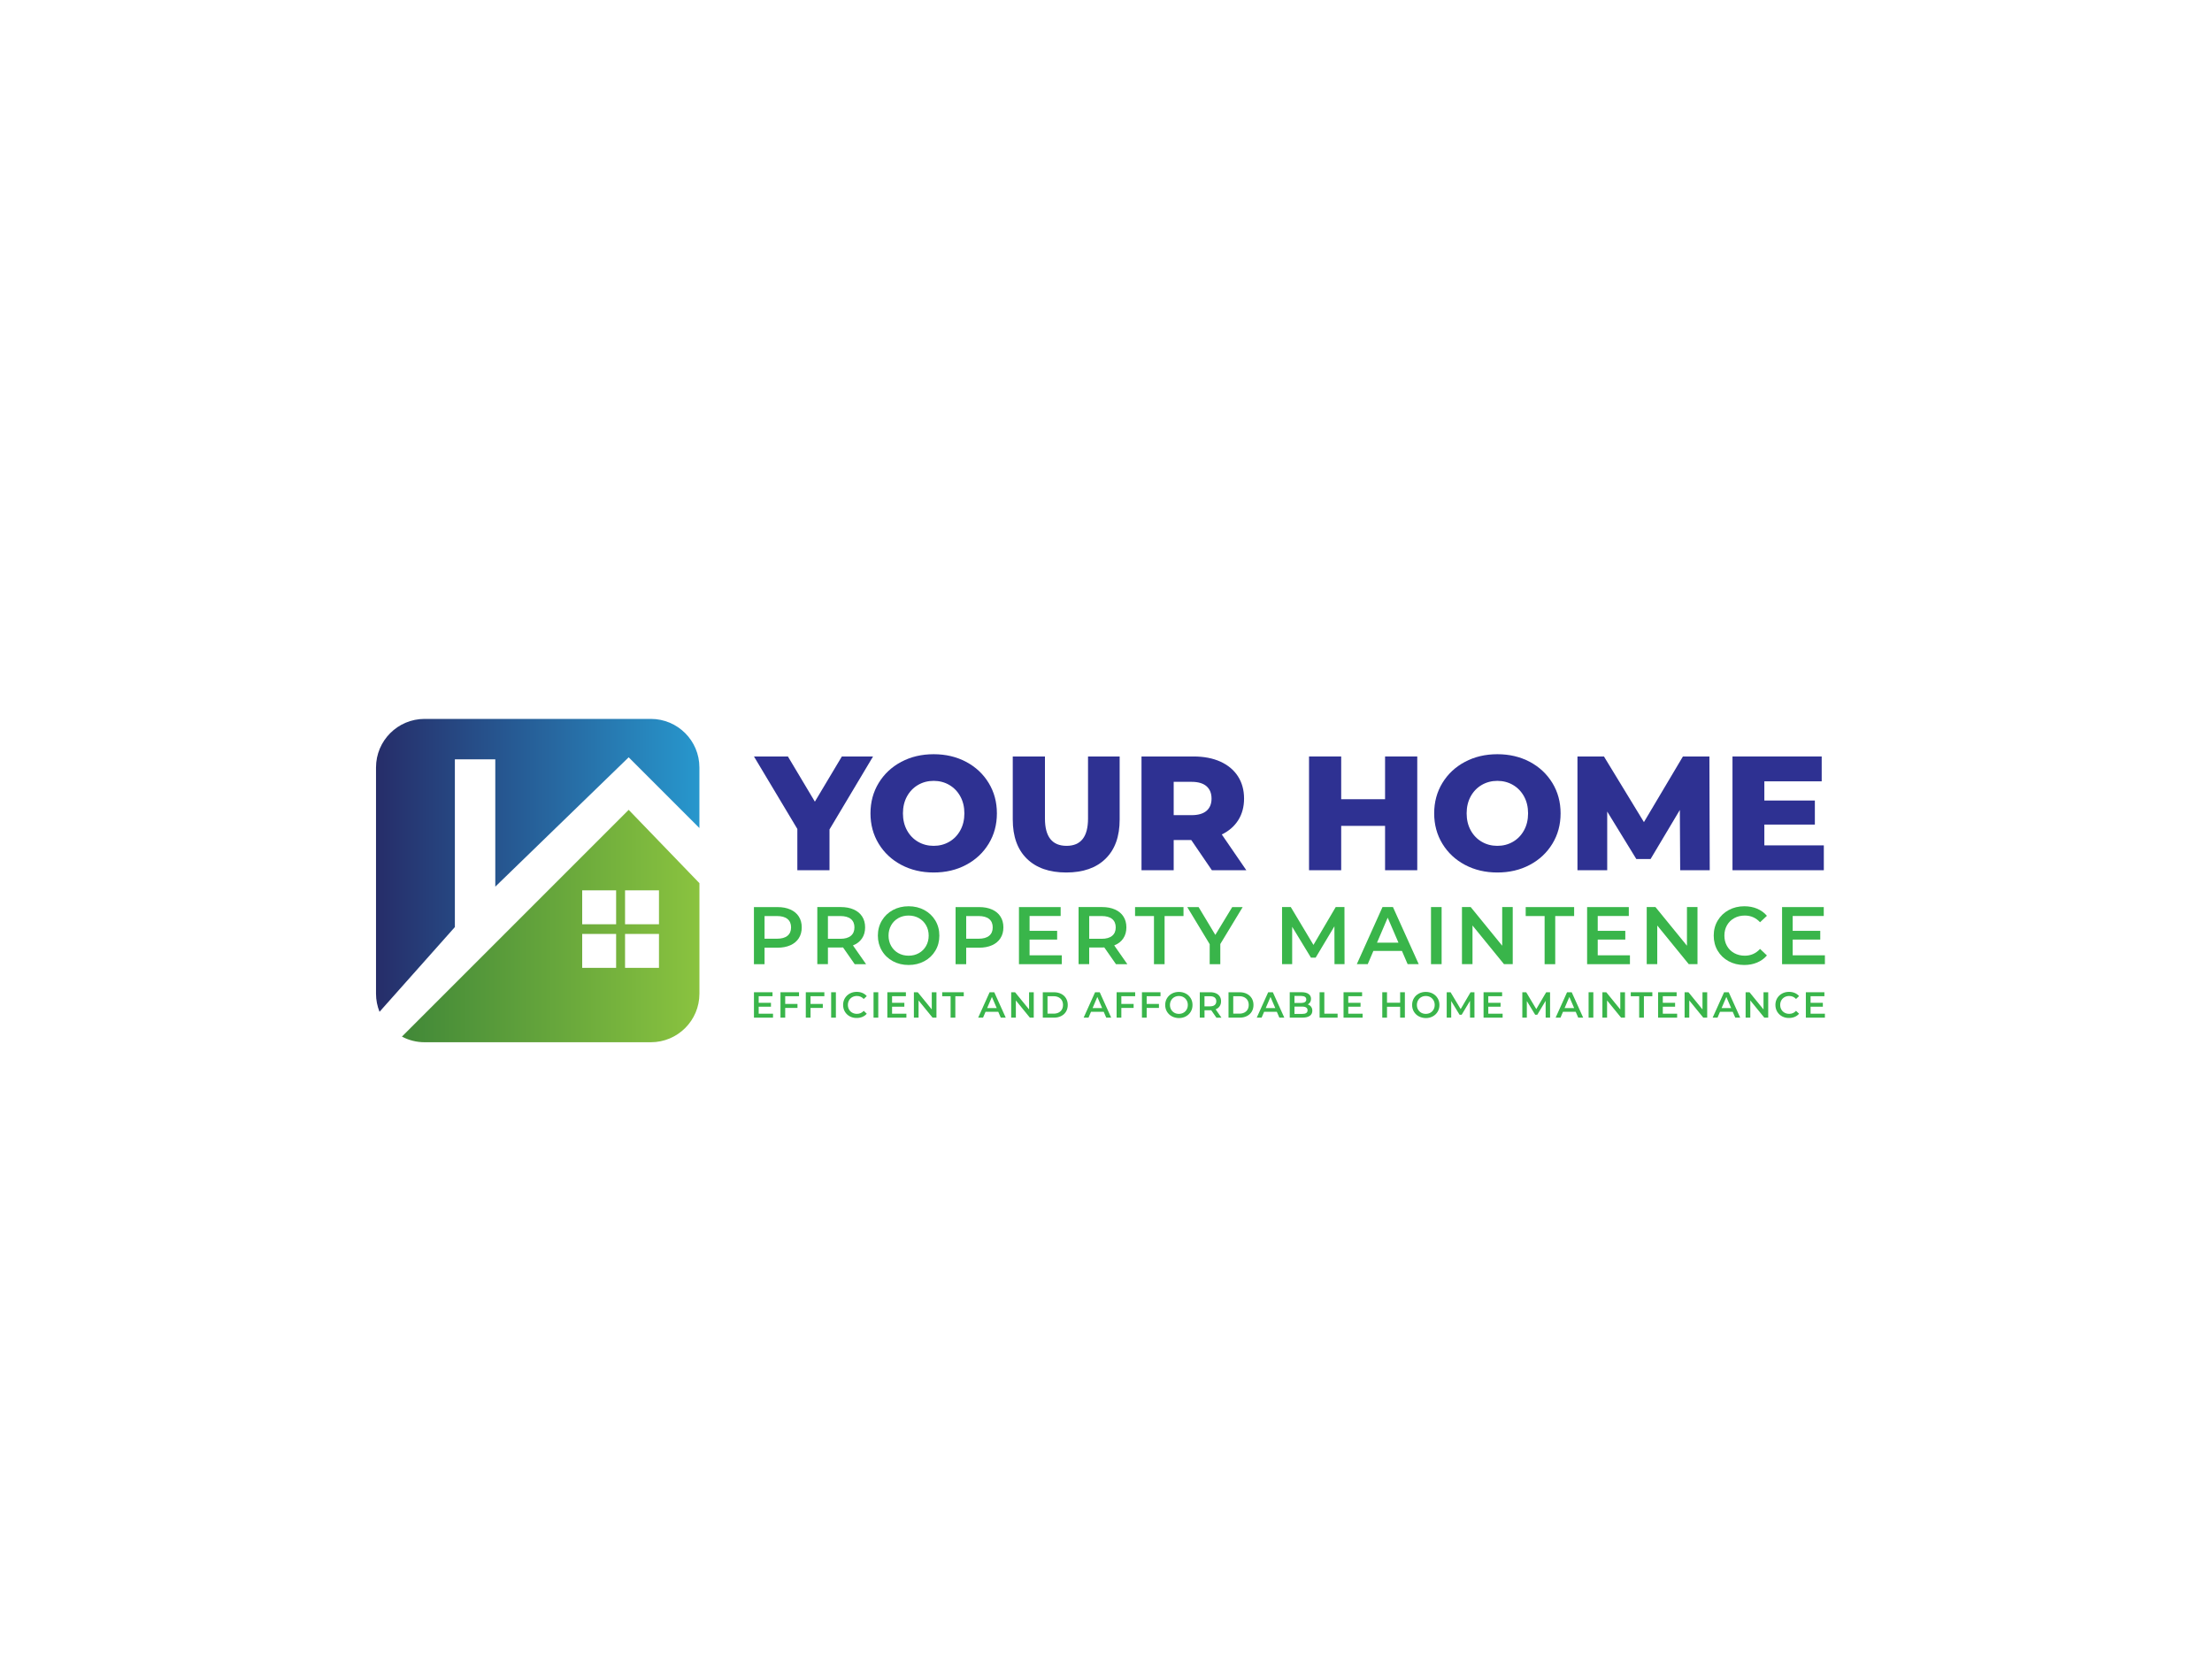
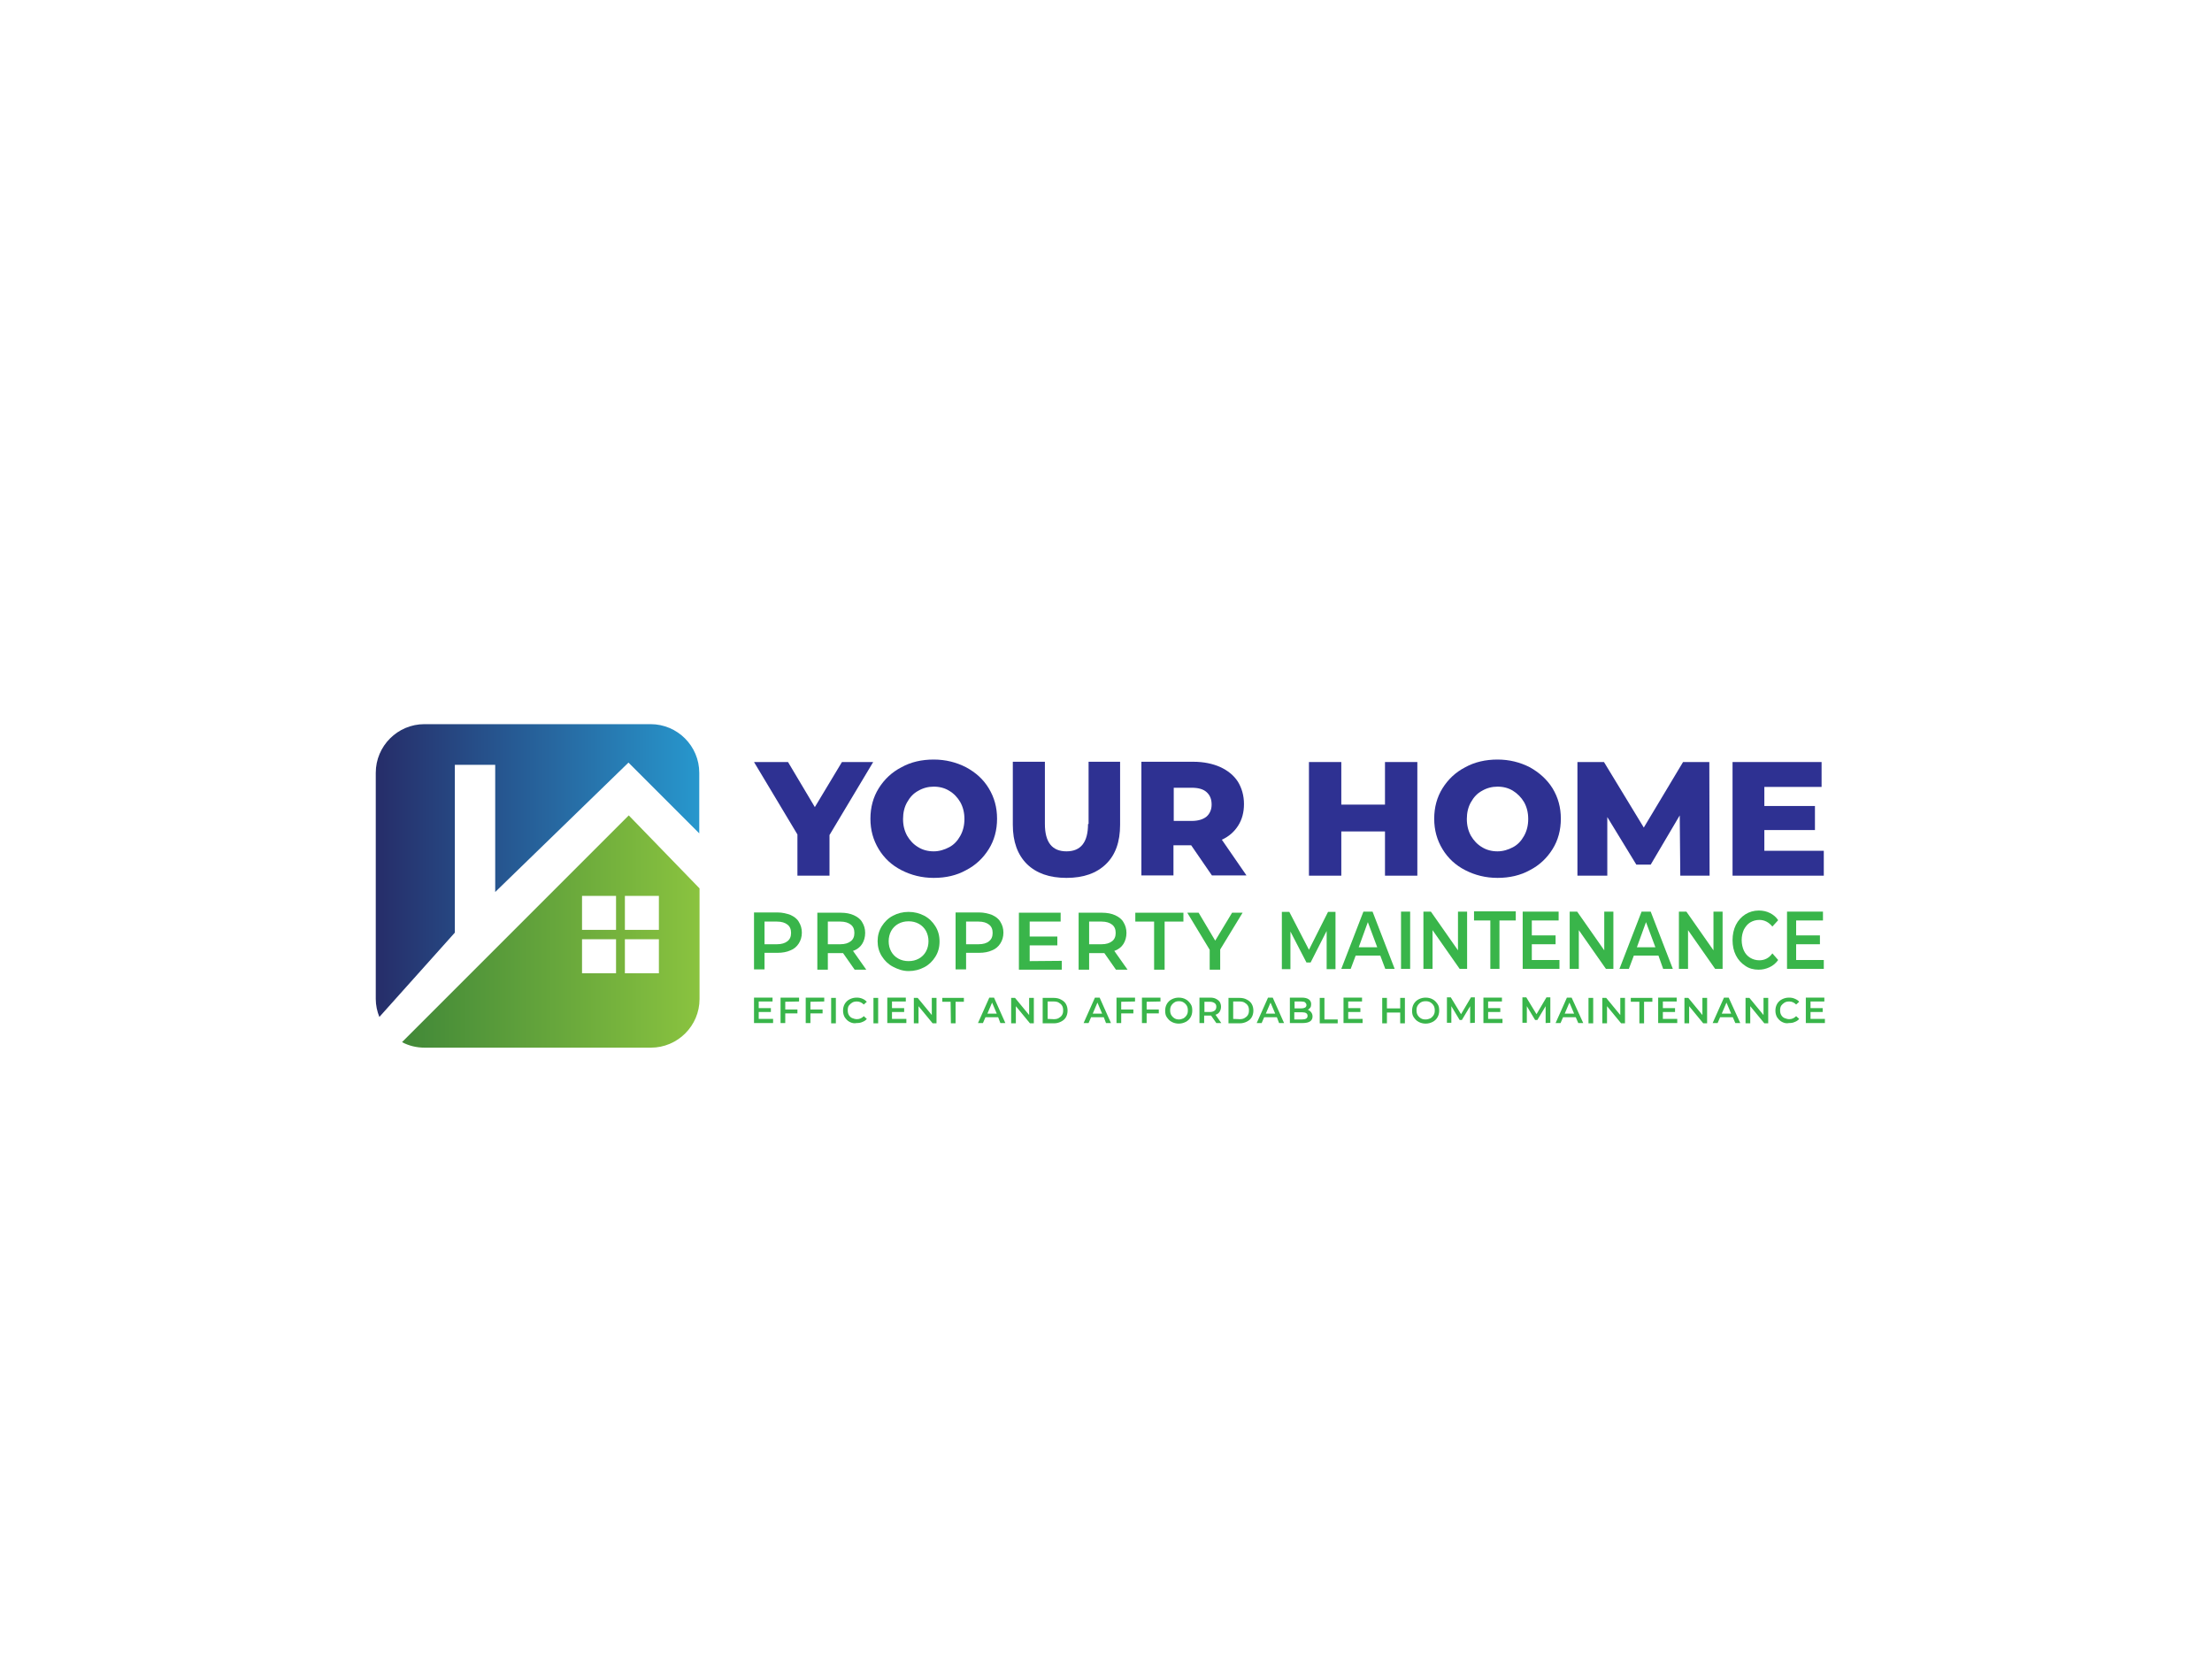
<svg xmlns="http://www.w3.org/2000/svg" version="1.1" id="Layer_1" x="0px" y="0px" viewBox="0 0 800 600" style="enable-background:new 0 0 800 600;" xml:space="preserve">
  <style type="text/css">
	.st0{fill:url(#SVGID_1_);}
	.st1{fill:url(#SVGID_2_);}
	.st2{fill:#39B54A;}
	.st3{fill:#2E3192;}
</style>
+   <linearGradient id="SVGID_1_" gradientUnits="userSpaceOnUse" x1="135.99" y1="285.035" x2="252.95" y2="285.035" gradientTransform="matrix(1 0 0 -1 0 600)">
+     <stop offset="0" style="stop-color:#262D69" />
+     <stop offset="1" style="stop-color:#2797CD" />
+   </linearGradient>
+   <path class="st0" d="M164.5,337.3v-60.7h14.6v46l48.2-46.8c0,0,15.6,15.6,25.6,25.6v-21.9c0-9.7-7.9-17.6-17.6-17.6h-81.8  c-9.7,0-17.6,7.9-17.6,17.6v81.8c0,2.3,0.5,4.5,1.3,6.5L164.5,337.3z" />
+   <linearGradient id="SVGID_2_" gradientUnits="userSpaceOnUse" x1="145.36" y1="263.085" x2="252.96" y2="263.085" gradientTransform="matrix(1 0 0 -1 0 600)">
+     <stop offset="0" style="stop-color:#418838" />
+     <stop offset="1" style="stop-color:#8AC33F" />
+   </linearGradient>
+   <path class="st1" d="M227.4,294.9l-82,82c2.4,1.3,5.2,2,8.2,2h81.8c9.7,0,17.6-7.9,17.6-17.6v-40L227.4,294.9z M222.8,352h-12.3  v-12.3h12.3V352z M222.8,336.3h-12.3V324h12.3V336.3z M238.3,352h-12.3v-12.3h12.3V352z M238.3,336.3h-12.3V324h12.3V336.3z" />
  <g>
-     <linearGradient id="SVGID_1_" gradientUnits="userSpaceOnUse" x1="136" y1="312.962" x2="252.949" y2="312.962">
-       <stop offset="0" style="stop-color:#262D69" />
-       <stop offset="1" style="stop-color:#2797CD" />
-     </linearGradient>
-     <path class="st0" d="M164.51,335.29v-60.67h14.62v46.05l48.24-46.78c0,0,15.62,15.62,25.58,25.58v-21.9   c0-9.7-7.86-17.57-17.57-17.57h-81.82c-9.7,0-17.57,7.86-17.57,17.57v81.82c0,2.31,0.46,4.52,1.27,6.54L164.51,335.29z" />
-     <linearGradient id="SVGID_2_" gradientUnits="userSpaceOnUse" x1="145.352" y1="334.92" x2="252.949" y2="334.92">
-       <stop offset="0" style="stop-color:#418838" />
-       <stop offset="1" style="stop-color:#8AC33F" />
-     </linearGradient>
-     <path class="st1" d="M227.37,292.89l-82.01,82.01c2.45,1.3,5.24,2.04,8.21,2.04h81.82c9.7,0,17.57-7.86,17.57-17.57v-39.96   L227.37,292.89z M222.83,350.04h-12.27v-12.27h12.27V350.04z M222.83,334.27h-12.27v-12.27h12.27V334.27z M238.33,350.04h-12.27   v-12.27h12.27V350.04z M238.33,334.27h-12.27v-12.27h12.27V334.27z" />
-     <g>
-       <path class="st2" d="M279.57,366.62v1.43h-6.89v-9.19h6.71v1.43h-5v2.39h4.44v1.41h-4.44v2.53H279.57z" />
-       <path class="st2" d="M283.98,360.29v2.8h4.44v1.44h-4.44v3.52h-1.71v-9.19h6.71v1.43H283.98z" />
-       <path class="st2" d="M293.14,360.29v2.8h4.44v1.44h-4.44v3.52h-1.71v-9.19h6.71v1.43H293.14z" />
-       <path class="st2" d="M300.6,358.86h1.71v9.19h-1.71V358.86z" />
-       <path class="st2" d="M307.32,367.57c-0.75-0.41-1.33-0.97-1.76-1.69c-0.42-0.72-0.64-1.53-0.64-2.43s0.21-1.71,0.64-2.43    c0.43-0.72,1.02-1.28,1.77-1.69c0.75-0.41,1.59-0.61,2.51-0.61c0.75,0,1.44,0.13,2.06,0.39c0.62,0.26,1.15,0.64,1.58,1.14    l-1.1,1.04c-0.67-0.72-1.48-1.08-2.45-1.08c-0.63,0-1.19,0.14-1.69,0.41c-0.5,0.28-0.89,0.66-1.17,1.15    c-0.28,0.49-0.42,1.05-0.42,1.67c0,0.62,0.14,1.18,0.42,1.67c0.28,0.49,0.67,0.87,1.17,1.15c0.5,0.28,1.06,0.41,1.69,0.41    c0.97,0,1.79-0.36,2.45-1.09l1.1,1.05c-0.43,0.5-0.96,0.88-1.58,1.14c-0.63,0.26-1.32,0.39-2.07,0.39    C308.91,368.18,308.07,367.97,307.32,367.57z" />
-       <path class="st2" d="M315.93,358.86h1.71v9.19h-1.71V358.86z" />
-       <path class="st2" d="M327.81,366.62v1.43h-6.89v-9.19h6.71v1.43h-5v2.39h4.44v1.41h-4.44v2.53H327.81z" />
-       <path class="st2" d="M338.68,358.86v9.19h-1.4l-5.07-6.22v6.22h-1.69v-9.19h1.4l5.07,6.22v-6.22H338.68z" />
-       <path class="st2" d="M343.81,360.3h-3.05v-1.44h7.8v1.44h-3.05v7.75h-1.71V360.3z" />
-       <path class="st2" d="M361.03,365.92h-4.59l-0.91,2.13h-1.76l4.14-9.19h1.68l4.15,9.19h-1.79L361.03,365.92z M360.47,364.58    l-1.73-4.02l-1.72,4.02H360.47z" />
-       <path class="st2" d="M373.87,358.86v9.19h-1.4l-5.07-6.22v6.22h-1.69v-9.19h1.4l5.07,6.22v-6.22H373.87z" />
-       <path class="st2" d="M377.14,358.86h4.02c0.98,0,1.85,0.19,2.61,0.57c0.76,0.38,1.35,0.92,1.77,1.62c0.42,0.7,0.63,1.5,0.63,2.41    c0,0.91-0.21,1.71-0.63,2.41c-0.42,0.7-1.01,1.23-1.77,1.61c-0.76,0.38-1.63,0.57-2.61,0.57h-4.02V358.86z M381.08,366.6    c0.67,0,1.27-0.13,1.78-0.39c0.51-0.26,0.91-0.63,1.18-1.1c0.28-0.48,0.41-1.03,0.41-1.66c0-0.63-0.14-1.18-0.41-1.66    c-0.28-0.48-0.67-0.84-1.18-1.1c-0.51-0.26-1.1-0.39-1.78-0.39h-2.23v6.3H381.08z" />
-       <path class="st2" d="M399.17,365.92h-4.59l-0.91,2.13h-1.76l4.14-9.19h1.68l4.15,9.19h-1.79L399.17,365.92z M398.6,364.58    l-1.73-4.02l-1.72,4.02H398.6z" />
-       <path class="st2" d="M405.55,360.29v2.8h4.44v1.44h-4.44v3.52h-1.71v-9.19h6.71v1.43H405.55z" />
-       <path class="st2" d="M414.71,360.29v2.8h4.44v1.44h-4.44v3.52H413v-9.19h6.71v1.43H414.71z" />
-       <path class="st2" d="M423.82,367.57c-0.75-0.41-1.34-0.97-1.77-1.69c-0.43-0.72-0.64-1.53-0.64-2.42s0.21-1.7,0.64-2.42    c0.43-0.72,1.02-1.29,1.77-1.69c0.75-0.41,1.6-0.61,2.53-0.61c0.94,0,1.78,0.2,2.53,0.61c0.75,0.41,1.34,0.97,1.77,1.69    c0.43,0.72,0.64,1.53,0.64,2.43s-0.21,1.71-0.64,2.43c-0.43,0.72-1.02,1.28-1.77,1.69c-0.75,0.41-1.6,0.61-2.53,0.61    C425.42,368.18,424.57,367.97,423.82,367.57z M428.01,366.27c0.49-0.28,0.88-0.66,1.16-1.16c0.28-0.49,0.42-1.05,0.42-1.66    c0-0.61-0.14-1.17-0.42-1.66c-0.28-0.49-0.67-0.88-1.16-1.16c-0.49-0.28-1.04-0.41-1.65-0.41c-0.61,0-1.16,0.14-1.65,0.41    c-0.49,0.28-0.88,0.66-1.16,1.16c-0.28,0.49-0.42,1.05-0.42,1.66c0,0.61,0.14,1.17,0.42,1.66c0.28,0.49,0.67,0.88,1.16,1.16    c0.49,0.28,1.04,0.41,1.65,0.41C426.96,366.68,427.52,366.54,428.01,366.27z" />
-       <path class="st2" d="M439.93,368.05l-1.88-2.69c-0.08,0.01-0.2,0.01-0.35,0.01h-2.07v2.68h-1.71v-9.19h3.78    c0.8,0,1.49,0.13,2.08,0.39c0.59,0.26,1.04,0.64,1.36,1.13c0.32,0.49,0.47,1.07,0.47,1.75c0,0.69-0.17,1.29-0.51,1.79    c-0.34,0.5-0.82,0.87-1.45,1.12l2.11,3.02H439.93z M439.31,360.77c-0.39-0.31-0.95-0.47-1.69-0.47h-2v3.66h2    c0.74,0,1.31-0.16,1.69-0.48c0.38-0.32,0.58-0.77,0.58-1.36S439.69,361.09,439.31,360.77z" />
-       <path class="st2" d="M444.31,358.86h4.02c0.98,0,1.85,0.19,2.61,0.57c0.76,0.38,1.35,0.92,1.77,1.62c0.42,0.7,0.63,1.5,0.63,2.41    c0,0.91-0.21,1.71-0.63,2.41c-0.42,0.7-1.01,1.23-1.77,1.61c-0.76,0.38-1.63,0.57-2.61,0.57h-4.02V358.86z M448.25,366.6    c0.67,0,1.27-0.13,1.78-0.39c0.51-0.26,0.91-0.63,1.18-1.1c0.28-0.48,0.41-1.03,0.41-1.66c0-0.63-0.14-1.18-0.41-1.66    c-0.28-0.48-0.67-0.84-1.18-1.1c-0.51-0.26-1.1-0.39-1.78-0.39h-2.23v6.3H448.25z" />
-       <path class="st2" d="M461.78,365.92h-4.59l-0.91,2.13h-1.76l4.14-9.19h1.68l4.15,9.19h-1.79L461.78,365.92z M461.22,364.58    l-1.73-4.02l-1.72,4.02H461.22z" />
-       <path class="st2" d="M474.17,364.1c0.3,0.39,0.45,0.87,0.45,1.45c0,0.8-0.31,1.41-0.92,1.84c-0.61,0.43-1.51,0.65-2.68,0.65h-4.57    v-9.19h4.31c1.09,0,1.92,0.21,2.51,0.64c0.59,0.42,0.88,1.01,0.88,1.75c0,0.45-0.1,0.86-0.31,1.21c-0.21,0.35-0.5,0.62-0.87,0.81    C473.47,363.43,473.88,363.71,474.17,364.1z M468.16,360.2v2.53h2.42c0.59,0,1.05-0.11,1.37-0.32c0.32-0.21,0.48-0.53,0.48-0.94    c0-0.42-0.16-0.74-0.48-0.95c-0.32-0.21-0.78-0.32-1.37-0.32H468.16z M472.9,365.38c0-0.88-0.66-1.33-1.98-1.33h-2.76v2.65h2.76    C472.24,366.71,472.9,366.27,472.9,365.38z" />
-       <path class="st2" d="M477.25,358.86h1.71v7.75h4.8v1.44h-6.51V358.86z" />
-       <path class="st2" d="M492.8,366.62v1.43h-6.89v-9.19h6.71v1.43h-5v2.39h4.44v1.41h-4.44v2.53H492.8z" />
-       <path class="st2" d="M508.09,358.86v9.19h-1.71v-3.94h-4.75v3.94h-1.71v-9.19h1.71v3.79h4.75v-3.79H508.09z" />
-       <path class="st2" d="M513.12,367.57c-0.75-0.41-1.34-0.97-1.77-1.69c-0.43-0.72-0.64-1.53-0.64-2.42s0.21-1.7,0.64-2.42    c0.43-0.72,1.02-1.29,1.77-1.69c0.75-0.41,1.6-0.61,2.53-0.61c0.94,0,1.78,0.2,2.53,0.61c0.75,0.41,1.34,0.97,1.77,1.69    c0.43,0.72,0.64,1.53,0.64,2.43s-0.21,1.71-0.64,2.43c-0.43,0.72-1.02,1.28-1.77,1.69c-0.75,0.41-1.6,0.61-2.53,0.61    C514.72,368.18,513.87,367.97,513.12,367.57z M517.31,366.27c0.49-0.28,0.87-0.66,1.15-1.16c0.28-0.49,0.42-1.05,0.42-1.66    c0-0.61-0.14-1.17-0.42-1.66c-0.28-0.49-0.66-0.88-1.15-1.16c-0.49-0.28-1.04-0.41-1.65-0.41c-0.61,0-1.16,0.14-1.65,0.41    c-0.49,0.28-0.87,0.66-1.15,1.16c-0.28,0.49-0.42,1.05-0.42,1.66c0,0.61,0.14,1.17,0.42,1.66c0.28,0.49,0.66,0.88,1.15,1.16    c0.49,0.28,1.04,0.41,1.65,0.41C516.27,366.68,516.82,366.54,517.31,366.27z" />
-       <path class="st2" d="M531.66,368.05l-0.01-6.09l-3.02,5.04h-0.76l-3.02-4.96v6.01h-1.63v-9.19h1.4l3.65,6.09l3.58-6.09h1.4    l0.01,9.19H531.66z" />
-       <path class="st2" d="M543.44,366.62v1.43h-6.89v-9.19h6.71v1.43h-5v2.39h4.44v1.41h-4.44v2.53H543.44z" />
-       <path class="st2" d="M559.01,368.05l-0.01-6.09l-3.02,5.04h-0.76l-3.02-4.96v6.01h-1.63v-9.19h1.4l3.65,6.09l3.58-6.09h1.4    l0.01,9.19H559.01z" />
-       <path class="st2" d="M569.87,365.92h-4.59l-0.91,2.13h-1.76l4.14-9.19h1.68l4.15,9.19h-1.79L569.87,365.92z M569.31,364.58    l-1.73-4.02l-1.72,4.02H569.31z" />
-       <path class="st2" d="M574.54,358.86h1.71v9.19h-1.71V358.86z" />
-       <path class="st2" d="M587.7,358.86v9.19h-1.41l-5.07-6.22v6.22h-1.69v-9.19h1.4l5.07,6.22v-6.22H587.7z" />
-       <path class="st2" d="M592.83,360.3h-3.04v-1.44h7.8v1.44h-3.05v7.75h-1.71V360.3z" />
-       <path class="st2" d="M606.56,366.62v1.43h-6.89v-9.19h6.71v1.43h-5v2.39h4.44v1.41h-4.44v2.53H606.56z" />
-       <path class="st2" d="M617.43,358.86v9.19h-1.41l-5.07-6.22v6.22h-1.69v-9.19h1.4l5.07,6.22v-6.22H617.43z" />
-       <path class="st2" d="M626.66,365.92h-4.59l-0.91,2.13h-1.76l4.14-9.19h1.68l4.15,9.19h-1.79L626.66,365.92z M626.09,364.58    l-1.73-4.02l-1.72,4.02H626.09z" />
-       <path class="st2" d="M639.5,358.86v9.19h-1.41l-5.07-6.22v6.22h-1.69v-9.19h1.4l5.07,6.22v-6.22H639.5z" />
-       <path class="st2" d="M644.5,367.57c-0.75-0.41-1.33-0.97-1.76-1.69c-0.42-0.72-0.64-1.53-0.64-2.43s0.21-1.71,0.64-2.43    c0.43-0.72,1.02-1.28,1.77-1.69c0.75-0.41,1.59-0.61,2.51-0.61c0.75,0,1.44,0.13,2.06,0.39c0.62,0.26,1.15,0.64,1.58,1.14    l-1.1,1.04c-0.66-0.72-1.48-1.08-2.45-1.08c-0.63,0-1.19,0.14-1.69,0.41c-0.5,0.28-0.89,0.66-1.17,1.15    c-0.28,0.49-0.42,1.05-0.42,1.67c0,0.62,0.14,1.18,0.42,1.67c0.28,0.49,0.67,0.87,1.17,1.15c0.5,0.28,1.06,0.41,1.69,0.41    c0.97,0,1.79-0.36,2.45-1.09l1.1,1.05c-0.43,0.5-0.96,0.88-1.58,1.14c-0.63,0.26-1.31,0.39-2.07,0.39    C646.09,368.18,645.25,367.97,644.5,367.57z" />
-       <path class="st2" d="M660,366.62v1.43h-6.89v-9.19h6.71v1.43h-5v2.39h4.44v1.41h-4.44v2.53H660z" />
-     </g>
-     <g>
-       <path class="st2" d="M285.85,328.94c1.33,0.59,2.35,1.44,3.05,2.54c0.71,1.1,1.06,2.41,1.06,3.92c0,1.5-0.35,2.8-1.06,3.91    c-0.71,1.11-1.73,1.96-3.05,2.55c-1.33,0.59-2.89,0.89-4.68,0.89h-4.66v5.96h-3.84v-20.65h8.5    C282.96,328.05,284.52,328.35,285.85,328.94z M284.8,338.44c0.87-0.71,1.3-1.72,1.3-3.04c0-1.32-0.43-2.33-1.3-3.04    c-0.87-0.71-2.13-1.06-3.81-1.06h-4.48v8.2h4.48C282.67,339.5,283.93,339.15,284.8,338.44z" />
-       <path class="st2" d="M309.11,348.7l-4.22-6.05c-0.18,0.02-0.44,0.03-0.8,0.03h-4.66v6.02h-3.84v-20.65h8.5    c1.79,0,3.35,0.29,4.68,0.89c1.33,0.59,2.35,1.44,3.05,2.54c0.71,1.1,1.06,2.41,1.06,3.92c0,1.55-0.38,2.89-1.14,4.01    c-0.76,1.12-1.84,1.96-3.26,2.51l4.75,6.79H309.11z M307.72,332.36c-0.87-0.71-2.13-1.06-3.81-1.06h-4.48v8.23h4.48    c1.67,0,2.94-0.36,3.81-1.08c0.87-0.72,1.3-1.74,1.3-3.05C309.02,334.08,308.59,333.07,307.72,332.36z" />
-       <path class="st2" d="M322.92,347.63c-1.69-0.92-3.02-2.18-3.98-3.81c-0.96-1.62-1.45-3.44-1.45-5.44c0-2.01,0.48-3.82,1.45-5.44    c0.96-1.62,2.29-2.89,3.98-3.81c1.69-0.91,3.59-1.37,5.69-1.37c2.1,0,4,0.46,5.69,1.37c1.69,0.92,3.02,2.18,3.98,3.79    c0.96,1.61,1.45,3.43,1.45,5.46c0,2.03-0.48,3.85-1.45,5.46c-0.96,1.61-2.29,2.88-3.98,3.79c-1.69,0.91-3.59,1.37-5.69,1.37    C326.51,349,324.61,348.54,322.92,347.63z M332.33,344.71c1.1-0.62,1.97-1.48,2.6-2.6c0.63-1.11,0.94-2.35,0.94-3.73    c0-1.38-0.31-2.62-0.94-3.73c-0.63-1.11-1.49-1.98-2.6-2.6c-1.1-0.62-2.34-0.93-3.72-0.93c-1.38,0-2.62,0.31-3.72,0.93    c-1.1,0.62-1.97,1.48-2.6,2.6c-0.63,1.11-0.94,2.36-0.94,3.73c0,1.38,0.31,2.62,0.94,3.73c0.63,1.11,1.49,1.98,2.6,2.6    c1.1,0.62,2.34,0.93,3.72,0.93C329.99,345.64,331.23,345.33,332.33,344.71z" />
-       <path class="st2" d="M358.78,328.94c1.33,0.59,2.35,1.44,3.05,2.54c0.71,1.1,1.06,2.41,1.06,3.92c0,1.5-0.35,2.8-1.06,3.91    c-0.71,1.11-1.73,1.96-3.05,2.55c-1.33,0.59-2.89,0.89-4.68,0.89h-4.66v5.96h-3.84v-20.65h8.5    C355.89,328.05,357.45,328.35,358.78,328.94z M357.73,338.44c0.87-0.71,1.3-1.72,1.3-3.04c0-1.32-0.43-2.33-1.3-3.04    c-0.87-0.71-2.13-1.06-3.81-1.06h-4.48v8.2h4.48C355.59,339.5,356.86,339.15,357.73,338.44z" />
-       <path class="st2" d="M384.01,345.49v3.22h-15.49v-20.65h15.08v3.22h-11.24v5.37h9.97v3.16h-9.97v5.69H384.01z" />
-       <path class="st2" d="M403.6,348.7l-4.22-6.05c-0.18,0.02-0.44,0.03-0.8,0.03h-4.66v6.02h-3.84v-20.65h8.5    c1.79,0,3.35,0.29,4.68,0.89c1.33,0.59,2.35,1.44,3.05,2.54c0.71,1.1,1.06,2.41,1.06,3.92c0,1.55-0.38,2.89-1.14,4.01    c-0.76,1.12-1.84,1.96-3.26,2.51l4.75,6.79H403.6z M402.22,332.36c-0.87-0.71-2.13-1.06-3.81-1.06h-4.48v8.23h4.48    c1.67,0,2.94-0.36,3.81-1.08c0.87-0.72,1.3-1.74,1.3-3.05C403.51,334.08,403.08,333.07,402.22,332.36z" />
-       <path class="st2" d="M417.35,331.3h-6.84v-3.24h17.52v3.24h-6.84v17.41h-3.84V331.3z" />
-       <path class="st2" d="M441.34,341.42v7.29h-3.84v-7.23l-8.11-13.42h4.1l6.05,10.06l6.11-10.06h3.78L441.34,341.42z" />
-       <path class="st2" d="M482.64,348.7l-0.03-13.69l-6.78,11.33h-1.71l-6.79-11.15v13.51h-3.66v-20.65h3.16l8.2,13.69l8.05-13.69h3.16    l0.03,20.65H482.64z" />
-       <path class="st2" d="M507.03,343.92h-10.33l-2.04,4.78h-3.95l9.29-20.65h3.78l9.32,20.65h-4.01L507.03,343.92z M505.77,340.92    l-3.89-9.03l-3.86,9.03H505.77z" />
-       <path class="st2" d="M517.54,328.05h3.84v20.65h-3.84V328.05z" />
-       <path class="st2" d="M547.1,328.05v20.65h-3.16l-11.39-13.98v13.98h-3.81v-20.65h3.16l11.39,13.98v-13.98H547.1z" />
-       <path class="st2" d="M558.63,331.3h-6.84v-3.24h17.52v3.24h-6.84v17.41h-3.84V331.3z" />
-       <path class="st2" d="M589.49,345.49v3.22H574v-20.65h15.08v3.22h-11.24v5.37h9.97v3.16h-9.97v5.69H589.49z" />
-       <path class="st2" d="M613.92,328.05v20.65h-3.16l-11.39-13.98v13.98h-3.81v-20.65h3.16l11.39,13.98v-13.98H613.92z" />
-       <path class="st2" d="M625.17,347.63c-1.68-0.92-3-2.18-3.95-3.79c-0.95-1.61-1.43-3.43-1.43-5.46c0-2.03,0.48-3.85,1.45-5.46    c0.96-1.61,2.29-2.88,3.97-3.79c1.68-0.91,3.56-1.37,5.65-1.37c1.69,0,3.23,0.29,4.63,0.88c1.4,0.59,2.58,1.45,3.54,2.57    l-2.48,2.33c-1.5-1.61-3.33-2.42-5.52-2.42c-1.42,0-2.69,0.31-3.81,0.93c-1.12,0.62-2,1.48-2.63,2.58    c-0.63,1.1-0.94,2.35-0.94,3.75c0,1.4,0.31,2.65,0.94,3.75c0.63,1.1,1.5,1.96,2.63,2.58c1.12,0.62,2.39,0.93,3.81,0.93    c2.18,0,4.02-0.82,5.52-2.45l2.48,2.36c-0.96,1.12-2.15,1.98-3.56,2.57c-1.41,0.59-2.95,0.88-4.65,0.88    C628.74,349,626.85,348.54,625.17,347.63z" />
-       <path class="st2" d="M660,345.49v3.22h-15.49v-20.65h15.08v3.22h-11.24v5.37h9.97v3.16h-9.97v5.69H660z" />
-     </g>
-     <g>
-       <polygon class="st3" points="304.47,273.59 294.71,289.93 284.96,273.59 272.68,273.59 288.37,299.8 288.37,314.73 300,314.73     300,299.98 315.75,273.59   " />
-       <path class="st3" d="M349.4,275.53c-3.47-1.84-7.38-2.76-11.72-2.76c-4.35,0-8.26,0.92-11.72,2.76c-3.47,1.84-6.19,4.39-8.17,7.64    c-1.98,3.25-2.97,6.92-2.97,10.99c0,4.08,0.99,7.74,2.97,10.99c1.98,3.25,4.7,5.8,8.17,7.64c3.47,1.84,7.38,2.76,11.72,2.76    c4.35,0,8.26-0.92,11.72-2.76c3.47-1.84,6.19-4.39,8.17-7.64c1.98-3.25,2.97-6.91,2.97-10.99c0-4.07-0.99-7.74-2.97-10.99    C355.59,279.92,352.87,277.37,349.4,275.53z M347.31,300.3c-0.98,1.78-2.31,3.16-4,4.14c-1.69,0.98-3.57,1.47-5.64,1.47    c-2.08,0-3.96-0.49-5.64-1.47c-1.69-0.98-3.02-2.36-4-4.14c-0.98-1.78-1.47-3.83-1.47-6.14c0-2.31,0.49-4.36,1.47-6.14    c0.98-1.78,2.31-3.16,4-4.14c1.68-0.98,3.56-1.47,5.64-1.47c2.08,0,3.96,0.49,5.64,1.47c1.68,0.98,3.02,2.36,4,4.14    c0.98,1.78,1.47,3.83,1.47,6.14C348.78,296.47,348.29,298.52,347.31,300.3z" />
-       <path class="st3" d="M393.5,296.04c0,6.58-2.59,9.87-7.76,9.87c-5.21,0-7.82-3.29-7.82-9.87v-22.45h-11.64v22.8    c0,6.11,1.69,10.83,5.08,14.16c3.39,3.33,8.14,5,14.25,5c6.11,0,10.86-1.66,14.25-5c3.39-3.33,5.08-8.05,5.08-14.16v-22.8H393.5    V296.04z" />
-       <path class="st3" d="M447.84,296.6c1.39-2.21,2.09-4.81,2.09-7.79c0-3.09-0.75-5.79-2.23-8.08c-1.49-2.29-3.61-4.05-6.35-5.29    c-2.74-1.23-5.97-1.85-9.7-1.85h-18.81v41.14h11.64V303.8h6.35l7.46,10.93h12.46l-8.87-12.93    C444.46,300.55,446.44,298.81,447.84,296.6z M436.35,293.25c-1.22,1.04-3.02,1.56-5.41,1.56h-6.46v-12.05h6.46    c2.39,0,4.19,0.53,5.41,1.59c1.21,1.06,1.82,2.55,1.82,4.47C438.17,290.73,437.56,292.21,436.35,293.25z" />
-       <polygon class="st3" points="500.93,289.05 485.06,289.05 485.06,273.59 473.43,273.59 473.43,314.73 485.06,314.73     485.06,298.69 500.93,298.69 500.93,314.73 512.57,314.73 512.57,273.59 500.93,273.59   " />
-       <path class="st3" d="M553.27,275.53c-3.47-1.84-7.38-2.76-11.72-2.76c-4.35,0-8.26,0.92-11.72,2.76    c-3.47,1.84-6.19,4.39-8.17,7.64c-1.98,3.25-2.97,6.92-2.97,10.99c0,4.08,0.99,7.74,2.97,10.99c1.98,3.25,4.7,5.8,8.17,7.64    c3.47,1.84,7.38,2.76,11.72,2.76c4.35,0,8.26-0.92,11.72-2.76c3.47-1.84,6.19-4.39,8.17-7.64c1.98-3.25,2.97-6.91,2.97-10.99    c0-4.07-0.99-7.74-2.97-10.99C559.45,279.92,556.73,277.37,553.27,275.53z M551.18,300.3c-0.98,1.78-2.31,3.16-4,4.14    c-1.69,0.98-3.57,1.47-5.64,1.47c-2.08,0-3.96-0.49-5.64-1.47c-1.69-0.98-3.02-2.36-4-4.14c-0.98-1.78-1.47-3.83-1.47-6.14    c0-2.31,0.49-4.36,1.47-6.14c0.98-1.78,2.31-3.16,4-4.14c1.68-0.98,3.57-1.47,5.64-1.47c2.08,0,3.96,0.49,5.64,1.47    c1.68,0.98,3.02,2.36,4,4.14c0.98,1.78,1.47,3.83,1.47,6.14C552.65,296.47,552.16,298.52,551.18,300.3z" />
-       <polygon class="st3" points="608.65,273.59 594.55,297.33 580.09,273.59 570.51,273.59 570.51,314.73 581.27,314.73     581.27,293.51 591.79,310.67 596.96,310.67 607.54,292.93 607.66,314.73 618.35,314.73 618.23,273.59   " />
-       <polygon class="st3" points="638.1,305.74 638.1,298.22 656.37,298.22 656.37,289.52 638.1,289.52 638.1,282.58 658.84,282.58     658.84,273.59 626.58,273.59 626.58,314.73 659.61,314.73 659.61,305.74   " />
-     </g>
+     <path class="st2" d="M279.6,368.6v1.4h-6.9v-9.2h6.7v1.4h-5v2.4h4.4v1.4h-4.4v2.5H279.6z" />
+     <path class="st2" d="M284,362.3v2.8h4.4v1.4H284v3.5h-1.7v-9.2h6.7v1.4L284,362.3L284,362.3z" />
+     <path class="st2" d="M293.1,362.3v2.8h4.4v1.4h-4.4v3.5h-1.7v-9.2h6.7v1.4L293.1,362.3L293.1,362.3z" />
+     <path class="st2" d="M300.6,360.9h1.7v9.2h-1.7V360.9z" />
+     <path class="st2" d="M307.3,369.6c-0.8-0.4-1.3-1-1.8-1.7c-0.4-0.7-0.6-1.5-0.6-2.4s0.2-1.7,0.6-2.4c0.4-0.7,1-1.3,1.8-1.7   s1.6-0.6,2.5-0.6c0.8,0,1.4,0.1,2.1,0.4s1.1,0.6,1.6,1.1l-1.1,1c-0.7-0.7-1.5-1.1-2.5-1.1c-0.6,0-1.2,0.1-1.7,0.4   c-0.5,0.3-0.9,0.7-1.2,1.1s-0.4,1-0.4,1.7c0,0.6,0.1,1.2,0.4,1.7c0.3,0.5,0.7,0.9,1.2,1.1s1.1,0.4,1.7,0.4c1,0,1.8-0.4,2.5-1.1   l1.1,1c-0.4,0.5-1,0.9-1.6,1.1c-0.6,0.3-1.3,0.4-2.1,0.4C308.9,370.2,308.1,370,307.3,369.6z" />
+     <path class="st2" d="M315.9,360.9h1.7v9.2h-1.7V360.9z" />
+     <path class="st2" d="M327.8,368.6v1.4h-6.9v-9.2h6.7v1.4h-5v2.4h4.4v1.4h-4.4v2.5H327.8z" />
+     <path class="st2" d="M338.7,360.9v9.2h-1.4l-5.1-6.2v6.2h-1.7v-9.2h1.4l5.1,6.2v-6.2H338.7z" />
+     <path class="st2" d="M343.8,362.3h-3v-1.4h7.8v1.4h-3v7.8h-1.7L343.8,362.3L343.8,362.3z" />
+     <path class="st2" d="M361,367.9h-4.6l-0.9,2.1h-1.8l4.1-9.2h1.7l4.1,9.2h-1.8L361,367.9z M360.5,366.6l-1.7-4l-1.7,4H360.5z" />
+     <path class="st2" d="M373.9,360.9v9.2h-1.4l-5.1-6.2v6.2h-1.7v-9.2h1.4l5.1,6.2v-6.2H373.9z" />
+     <path class="st2" d="M377.1,360.9h4c1,0,1.9,0.2,2.6,0.6c0.8,0.4,1.4,0.9,1.8,1.6c0.4,0.7,0.6,1.5,0.6,2.4s-0.2,1.7-0.6,2.4   s-1,1.2-1.8,1.6c-0.8,0.4-1.6,0.6-2.6,0.6h-4V360.9z M381.1,368.6c0.7,0,1.3-0.1,1.8-0.4s0.9-0.6,1.2-1.1c0.3-0.5,0.4-1,0.4-1.7   s-0.1-1.2-0.4-1.7c-0.3-0.5-0.7-0.8-1.2-1.1c-0.5-0.3-1.1-0.4-1.8-0.4h-2.2v6.3L381.1,368.6L381.1,368.6z" />
+     <path class="st2" d="M399.2,367.9h-4.6l-0.9,2.1h-1.8l4.1-9.2h1.7l4.1,9.2h-1.8L399.2,367.9z M398.6,366.6l-1.7-4l-1.7,4H398.6z" />
+     <path class="st2" d="M405.5,362.3v2.8h4.4v1.4h-4.4v3.5h-1.7v-9.2h6.7v1.4L405.5,362.3L405.5,362.3z" />
+     <path class="st2" d="M414.7,362.3v2.8h4.4v1.4h-4.4v3.5H413v-9.2h6.7v1.4L414.7,362.3L414.7,362.3z" />
+     <path class="st2" d="M423.8,369.6c-0.8-0.4-1.3-1-1.8-1.7s-0.6-1.5-0.6-2.4s0.2-1.7,0.6-2.4c0.4-0.7,1-1.3,1.8-1.7   c0.8-0.4,1.6-0.6,2.5-0.6c0.9,0,1.8,0.2,2.5,0.6c0.8,0.4,1.3,1,1.8,1.7s0.6,1.5,0.6,2.4s-0.2,1.7-0.6,2.4c-0.4,0.7-1,1.3-1.8,1.7   s-1.6,0.6-2.5,0.6C425.4,370.2,424.6,370,423.8,369.6z M428,368.3c0.5-0.3,0.9-0.7,1.2-1.2c0.3-0.5,0.4-1,0.4-1.7   c0-0.6-0.1-1.2-0.4-1.7s-0.7-0.9-1.2-1.2s-1-0.4-1.6-0.4s-1.2,0.1-1.6,0.4c-0.5,0.3-0.9,0.7-1.2,1.2c-0.3,0.5-0.4,1-0.4,1.7   c0,0.6,0.1,1.2,0.4,1.7s0.7,0.9,1.2,1.2s1,0.4,1.6,0.4C427,368.7,427.5,368.5,428,368.3z" />
+     <path class="st2" d="M439.9,370l-1.9-2.7c-0.1,0-0.2,0-0.4,0h-2.1v2.7h-1.7v-9.2h3.8c0.8,0,1.5,0.1,2.1,0.4s1,0.6,1.4,1.1   c0.3,0.5,0.5,1.1,0.5,1.8c0,0.7-0.2,1.3-0.5,1.8s-0.8,0.9-1.5,1.1l2.1,3L439.9,370L439.9,370z M439.3,362.8c-0.4-0.3-1-0.5-1.7-0.5   h-2v3.7h2c0.7,0,1.3-0.2,1.7-0.5s0.6-0.8,0.6-1.4S439.7,363.1,439.3,362.8z" />
+     <path class="st2" d="M444.3,360.9h4c1,0,1.9,0.2,2.6,0.6c0.8,0.4,1.4,0.9,1.8,1.6c0.4,0.7,0.6,1.5,0.6,2.4s-0.2,1.7-0.6,2.4   s-1,1.2-1.8,1.6c-0.8,0.4-1.6,0.6-2.6,0.6h-4V360.9z M448.3,368.6c0.7,0,1.3-0.1,1.8-0.4s0.9-0.6,1.2-1.1c0.3-0.5,0.4-1,0.4-1.7   s-0.1-1.2-0.4-1.7c-0.3-0.5-0.7-0.8-1.2-1.1c-0.5-0.3-1.1-0.4-1.8-0.4H446v6.3L448.3,368.6L448.3,368.6z" />
+     <path class="st2" d="M461.8,367.9h-4.6l-0.9,2.1h-1.8l4.1-9.2h1.7l4.1,9.2h-1.8L461.8,367.9z M461.2,366.6l-1.7-4l-1.7,4H461.2z" />
+     <path class="st2" d="M474.2,366.1c0.3,0.4,0.5,0.9,0.5,1.5c0,0.8-0.3,1.4-0.9,1.8c-0.6,0.4-1.5,0.6-2.7,0.6h-4.6v-9.2h4.3   c1.1,0,1.9,0.2,2.5,0.6c0.6,0.4,0.9,1,0.9,1.8c0,0.5-0.1,0.9-0.3,1.2s-0.5,0.6-0.9,0.8C473.5,365.4,473.9,365.7,474.2,366.1z    M468.2,362.2v2.5h2.4c0.6,0,1-0.1,1.4-0.3c0.3-0.2,0.5-0.5,0.5-0.9c0-0.4-0.2-0.7-0.5-1c-0.3-0.2-0.8-0.3-1.4-0.3L468.2,362.2   L468.2,362.2z M472.9,367.4c0-0.9-0.7-1.3-2-1.3h-2.8v2.6h2.8C472.2,368.7,472.9,368.3,472.9,367.4z" />
+     <path class="st2" d="M477.3,360.9h1.7v7.8h4.8v1.4h-6.5L477.3,360.9L477.3,360.9z" />
+     <path class="st2" d="M492.8,368.6v1.4h-6.9v-9.2h6.7v1.4h-5v2.4h4.4v1.4h-4.4v2.5H492.8z" />
+     <path class="st2" d="M508.1,360.9v9.2h-1.7v-3.9h-4.8v3.9h-1.7v-9.2h1.7v3.8h4.8v-3.8H508.1z" />
+     <path class="st2" d="M513.1,369.6c-0.8-0.4-1.3-1-1.8-1.7s-0.6-1.5-0.6-2.4s0.2-1.7,0.6-2.4c0.4-0.7,1-1.3,1.8-1.7   c0.8-0.4,1.6-0.6,2.5-0.6c0.9,0,1.8,0.2,2.5,0.6c0.8,0.4,1.3,1,1.8,1.7s0.6,1.5,0.6,2.4s-0.2,1.7-0.6,2.4s-1,1.3-1.8,1.7   s-1.6,0.6-2.5,0.6C514.7,370.2,513.9,370,513.1,369.6z M517.3,368.3c0.5-0.3,0.9-0.7,1.2-1.2c0.3-0.5,0.4-1,0.4-1.7   c0-0.6-0.1-1.2-0.4-1.7c-0.3-0.5-0.7-0.9-1.2-1.2c-0.5-0.3-1-0.4-1.7-0.4c-0.6,0-1.2,0.1-1.7,0.4c-0.5,0.3-0.9,0.7-1.2,1.2   c-0.3,0.5-0.4,1-0.4,1.7c0,0.6,0.1,1.2,0.4,1.7c0.3,0.5,0.7,0.9,1.2,1.2c0.5,0.3,1,0.4,1.7,0.4S516.8,368.5,517.3,368.3z" />
+     <path class="st2" d="M531.7,370l0-6.1l-3,5h-0.8l-3-5v6h-1.6v-9.2h1.4l3.7,6.1l3.6-6.1h1.4l0,9.2L531.7,370L531.7,370z" />
+     <path class="st2" d="M543.4,368.6v1.4h-6.9v-9.2h6.7v1.4h-5v2.4h4.4v1.4h-4.4v2.5H543.4z" />
+     <path class="st2" d="M559,370l0-6.1l-3,5h-0.8l-3-5v6h-1.6v-9.2h1.4l3.7,6.1l3.6-6.1h1.4l0,9.2L559,370L559,370z" />
+     <path class="st2" d="M569.9,367.9h-4.6l-0.9,2.1h-1.8l4.1-9.2h1.7l4.2,9.2h-1.8L569.9,367.9z M569.3,366.6l-1.7-4l-1.7,4H569.3z" />
+     <path class="st2" d="M574.5,360.9h1.7v9.2h-1.7V360.9z" />
+     <path class="st2" d="M587.7,360.9v9.2h-1.4l-5.1-6.2v6.2h-1.7v-9.2h1.4l5.1,6.2v-6.2H587.7z" />
+     <path class="st2" d="M592.8,362.3h-3v-1.4h7.8v1.4h-3v7.8h-1.7V362.3z" />
+     <path class="st2" d="M606.6,368.6v1.4h-6.9v-9.2h6.7v1.4h-5v2.4h4.4v1.4h-4.4v2.5H606.6z" />
+     <path class="st2" d="M617.4,360.9v9.2H616l-5.1-6.2v6.2h-1.7v-9.2h1.4l5.1,6.2v-6.2H617.4z" />
+     <path class="st2" d="M626.7,367.9h-4.6l-0.9,2.1h-1.8l4.1-9.2h1.7l4.2,9.2h-1.8L626.7,367.9z M626.1,366.6l-1.7-4l-1.7,4H626.1z" />
+     <path class="st2" d="M639.5,360.9v9.2h-1.4l-5.1-6.2v6.2h-1.7v-9.2h1.4l5.1,6.2v-6.2H639.5z" />
+     <path class="st2" d="M644.5,369.6c-0.8-0.4-1.3-1-1.8-1.7c-0.4-0.7-0.6-1.5-0.6-2.4s0.2-1.7,0.6-2.4s1-1.3,1.8-1.7s1.6-0.6,2.5-0.6   c0.8,0,1.4,0.1,2.1,0.4s1.2,0.6,1.6,1.1l-1.1,1c-0.7-0.7-1.5-1.1-2.5-1.1c-0.6,0-1.2,0.1-1.7,0.4c-0.5,0.3-0.9,0.7-1.2,1.1   c-0.3,0.5-0.4,1-0.4,1.7c0,0.6,0.1,1.2,0.4,1.7c0.3,0.5,0.7,0.9,1.2,1.1s1.1,0.4,1.7,0.4c1,0,1.8-0.4,2.5-1.1l1.1,1   c-0.4,0.5-1,0.9-1.6,1.1c-0.6,0.3-1.3,0.4-2.1,0.4C646.1,370.2,645.3,370,644.5,369.6z" />
+     <path class="st2" d="M660,368.6v1.4h-6.9v-9.2h6.7v1.4h-5v2.4h4.4v1.4h-4.4v2.5H660z" />
+   </g>
+   <path class="st2" d="M285.9,330.9c1.3,0.6,2.4,1.4,3,2.5c0.7,1.1,1.1,2.4,1.1,3.9c0,1.5-0.4,2.8-1.1,3.9c-0.7,1.1-1.7,2-3,2.5  c-1.3,0.6-2.9,0.9-4.7,0.9h-4.7v6h-3.8v-20.6h8.5C283,330,284.5,330.4,285.9,330.9z M284.8,340.4c0.9-0.7,1.3-1.7,1.3-3  s-0.4-2.3-1.3-3c-0.9-0.7-2.1-1.1-3.8-1.1h-4.5v8.2h4.5C282.7,341.5,283.9,341.1,284.8,340.4z" />
+   <path class="st2" d="M309.1,350.7l-4.2-6c-0.2,0-0.4,0-0.8,0h-4.7v6h-3.8v-20.6h8.5c1.8,0,3.4,0.3,4.7,0.9c1.3,0.6,2.4,1.4,3,2.5  c0.7,1.1,1.1,2.4,1.1,3.9c0,1.5-0.4,2.9-1.1,4s-1.8,2-3.3,2.5l4.8,6.8L309.1,350.7L309.1,350.7z M307.7,334.4  c-0.9-0.7-2.1-1.1-3.8-1.1h-4.5v8.2h4.5c1.7,0,2.9-0.4,3.8-1.1s1.3-1.7,1.3-3C309,336.1,308.6,335.1,307.7,334.4z" />
+   <path class="st2" d="M322.9,349.6c-1.7-0.9-3-2.2-4-3.8c-1-1.6-1.5-3.4-1.5-5.4c0-2,0.5-3.8,1.5-5.4c1-1.6,2.3-2.9,4-3.8  c1.7-0.9,3.6-1.4,5.7-1.4s4,0.5,5.7,1.4c1.7,0.9,3,2.2,4,3.8c1,1.6,1.5,3.4,1.5,5.5s-0.5,3.9-1.5,5.5c-1,1.6-2.3,2.9-4,3.8  s-3.6,1.4-5.7,1.4S324.6,350.5,322.9,349.6z M332.3,346.7c1.1-0.6,2-1.5,2.6-2.6c0.6-1.1,0.9-2.4,0.9-3.7s-0.3-2.6-0.9-3.7  c-0.6-1.1-1.5-2-2.6-2.6c-1.1-0.6-2.3-0.9-3.7-0.9s-2.6,0.3-3.7,0.9s-2,1.5-2.6,2.6c-0.6,1.1-0.9,2.4-0.9,3.7c0,1.4,0.3,2.6,0.9,3.7  c0.6,1.1,1.5,2,2.6,2.6c1.1,0.6,2.3,0.9,3.7,0.9C330,347.6,331.2,347.3,332.3,346.7z" />
+   <path class="st2" d="M358.8,330.9c1.3,0.6,2.4,1.4,3,2.5c0.7,1.1,1.1,2.4,1.1,3.9c0,1.5-0.4,2.8-1.1,3.9c-0.7,1.1-1.7,2-3,2.5  c-1.3,0.6-2.9,0.9-4.7,0.9h-4.7v6h-3.8v-20.6h8.5C355.9,330,357.5,330.4,358.8,330.9z M357.7,340.4c0.9-0.7,1.3-1.7,1.3-3  s-0.4-2.3-1.3-3c-0.9-0.7-2.1-1.1-3.8-1.1h-4.5v8.2h4.5C355.6,341.5,356.9,341.1,357.7,340.4z" />
+   <path class="st2" d="M384,347.5v3.2h-15.5v-20.6h15.1v3.2h-11.2v5.4h10v3.2h-10v5.7L384,347.5L384,347.5z" />
+   <path class="st2" d="M403.6,350.7l-4.2-6c-0.2,0-0.4,0-0.8,0h-4.7v6h-3.8v-20.6h8.5c1.8,0,3.4,0.3,4.7,0.9c1.3,0.6,2.4,1.4,3,2.5  c0.7,1.1,1.1,2.4,1.1,3.9c0,1.5-0.4,2.9-1.1,4s-1.8,2-3.3,2.5l4.8,6.8L403.6,350.7L403.6,350.7z M402.2,334.4  c-0.9-0.7-2.1-1.1-3.8-1.1h-4.5v8.2h4.5c1.7,0,2.9-0.4,3.8-1.1s1.3-1.7,1.3-3C403.5,336.1,403.1,335.1,402.2,334.4z" />
+   <path class="st2" d="M417.4,333.3h-6.8v-3.2H428v3.2h-6.8v17.4h-3.8V333.3z" />
+   <path class="st2" d="M441.3,343.4v7.3h-3.8v-7.2l-8.1-13.4h4.1l6,10.1l6.1-10.1h3.8L441.3,343.4z" />
+   <g>
+     <polygon class="st3" points="304.5,275.6 294.7,291.9 285,275.6 272.7,275.6 288.4,301.8 288.4,316.7 300,316.7 300,302    315.8,275.6  " />
+     <path class="st3" d="M349.4,277.5c-3.5-1.8-7.4-2.8-11.7-2.8c-4.4,0-8.3,0.9-11.7,2.8c-3.5,1.8-6.2,4.4-8.2,7.6s-3,6.9-3,11   c0,4.1,1,7.7,3,11s4.7,5.8,8.2,7.6c3.5,1.8,7.4,2.8,11.7,2.8c4.4,0,8.3-0.9,11.7-2.8c3.5-1.8,6.2-4.4,8.2-7.6s3-6.9,3-11   c0-4.1-1-7.7-3-11S352.9,279.4,349.4,277.5z M347.3,302.3c-1,1.8-2.3,3.2-4,4.1s-3.6,1.5-5.6,1.5c-2.1,0-4-0.5-5.6-1.5   c-1.7-1-3-2.4-4-4.1c-1-1.8-1.5-3.8-1.5-6.1c0-2.3,0.5-4.4,1.5-6.1c1-1.8,2.3-3.2,4-4.1c1.7-1,3.6-1.5,5.6-1.5c2.1,0,4,0.5,5.6,1.5   c1.7,1,3,2.4,4,4.1c1,1.8,1.5,3.8,1.5,6.1S348.3,300.5,347.3,302.3z" />
+     <path class="st3" d="M393.5,298c0,6.6-2.6,9.9-7.8,9.9c-5.2,0-7.8-3.3-7.8-9.9v-22.5h-11.6v22.8c0,6.1,1.7,10.8,5.1,14.2   c3.4,3.3,8.1,5,14.3,5s10.9-1.7,14.3-5c3.4-3.3,5.1-8,5.1-14.2v-22.8h-11.4V298z" />
+     <path class="st3" d="M447.8,298.6c1.4-2.2,2.1-4.8,2.1-7.8c0-3.1-0.8-5.8-2.2-8.1c-1.5-2.3-3.6-4-6.4-5.3c-2.7-1.2-6-1.9-9.7-1.9   h-18.8v41.1h11.6v-10.9h6.4l7.5,10.9h12.5l-8.9-12.9C444.5,302.5,446.4,300.8,447.8,298.6z M436.4,295.3c-1.2,1-3,1.6-5.4,1.6h-6.5   v-12h6.5c2.4,0,4.2,0.5,5.4,1.6c1.2,1.1,1.8,2.5,1.8,4.5C438.2,292.7,437.6,294.2,436.4,295.3z" />
+     <polygon class="st3" points="500.9,291 485.1,291 485.1,275.6 473.4,275.6 473.4,316.7 485.1,316.7 485.1,300.7 500.9,300.7    500.9,316.7 512.6,316.7 512.6,275.6 500.9,275.6  " />
+     <path class="st3" d="M553.3,277.5c-3.5-1.8-7.4-2.8-11.7-2.8c-4.3,0-8.3,0.9-11.7,2.8c-3.5,1.8-6.2,4.4-8.2,7.6s-3,6.9-3,11   c0,4.1,1,7.7,3,11s4.7,5.8,8.2,7.6c3.5,1.8,7.4,2.8,11.7,2.8c4.3,0,8.3-0.9,11.7-2.8c3.5-1.8,6.2-4.4,8.2-7.6s3-6.9,3-11   c0-4.1-1-7.7-3-11C559.5,281.9,556.7,279.4,553.3,277.5z M551.2,302.3c-1,1.8-2.3,3.2-4,4.1s-3.6,1.5-5.6,1.5c-2.1,0-4-0.5-5.6-1.5   c-1.7-1-3-2.4-4-4.1c-1-1.8-1.5-3.8-1.5-6.1c0-2.3,0.5-4.4,1.5-6.1c1-1.8,2.3-3.2,4-4.1c1.7-1,3.6-1.5,5.6-1.5c2.1,0,4,0.5,5.6,1.5   s3,2.4,4,4.1c1,1.8,1.5,3.8,1.5,6.1C552.7,298.5,552.2,300.5,551.2,302.3z" />
+     <polygon class="st3" points="608.7,275.6 594.5,299.3 580.1,275.6 570.5,275.6 570.5,316.7 581.3,316.7 581.3,295.5 591.8,312.7    597,312.7 607.5,294.9 607.7,316.7 618.3,316.7 618.2,275.6  " />
+     <polygon class="st3" points="638.1,307.7 638.1,300.2 656.4,300.2 656.4,291.5 638.1,291.5 638.1,284.6 658.8,284.6 658.8,275.6    626.6,275.6 626.6,316.7 659.6,316.7 659.6,307.7  " />
+   </g>
+   <g>
+     <path class="st2" d="M479.8,350.4l0-13.7l-5.8,11.4h-1.5l-5.8-11.2v13.6h-3.1v-20.7h2.7l7.1,13.7l6.9-13.7h2.7l0,20.7H479.8z" />
+     <path class="st2" d="M499.2,345.6h-8.9l-1.8,4.8h-3.4l8-20.7h3.3l8,20.7H501L499.2,345.6z M498.1,342.6l-3.4-9.1l-3.3,9.1H498.1z" />
+     <path class="st2" d="M506.7,329.7h3.3v20.7h-3.3V329.7z" />
+     <path class="st2" d="M530.6,329.7v20.7h-2.7l-9.8-14v14h-3.3v-20.7h2.7l9.8,14v-14H530.6z" />
+     <path class="st2" d="M539,332.9h-5.9v-3.3h15.1v3.3h-5.9v17.5H539V332.9z" />
+     <path class="st2" d="M564,347.2v3.2h-13.3v-20.7h13v3.2H554v5.4h8.6v3.2H554v5.7H564z" />
+     <path class="st2" d="M583.5,329.7v20.7h-2.7l-9.8-14v14h-3.3v-20.7h2.7l9.8,14v-14H583.5z" />
+     <path class="st2" d="M599.8,345.6h-8.9l-1.8,4.8h-3.4l8-20.7h3.3l8,20.7h-3.5L599.8,345.6z M598.7,342.6l-3.4-9.1l-3.3,9.1H598.7z" />
+     <path class="st2" d="M623,329.7v20.7h-2.7l-9.8-14v14h-3.3v-20.7h2.7l9.8,14v-14H623z" />
+     <path class="st2" d="M631.2,349.3c-1.4-0.9-2.6-2.2-3.4-3.8c-0.8-1.6-1.2-3.4-1.2-5.5c0-2,0.4-3.9,1.2-5.5c0.8-1.6,2-2.9,3.4-3.8   c1.4-0.9,3.1-1.4,4.9-1.4c1.5,0,2.8,0.3,4,0.9c1.2,0.6,2.2,1.4,3,2.6l-2.1,2.3c-1.3-1.6-2.9-2.4-4.7-2.4c-1.2,0-2.3,0.3-3.3,0.9   s-1.7,1.5-2.3,2.6c-0.5,1.1-0.8,2.4-0.8,3.8c0,1.4,0.3,2.7,0.8,3.8c0.5,1.1,1.3,2,2.3,2.6c1,0.6,2.1,0.9,3.3,0.9   c1.9,0,3.5-0.8,4.7-2.5l2.1,2.4c-0.8,1.1-1.8,2-3.1,2.6s-2.5,0.9-4,0.9C634.3,350.7,632.6,350.3,631.2,349.3z" />
+     <path class="st2" d="M659.6,347.2v3.2h-13.3v-20.7h13v3.2h-9.7v5.4h8.6v3.2h-8.6v5.7H659.6z" />
  </g>
</svg>
